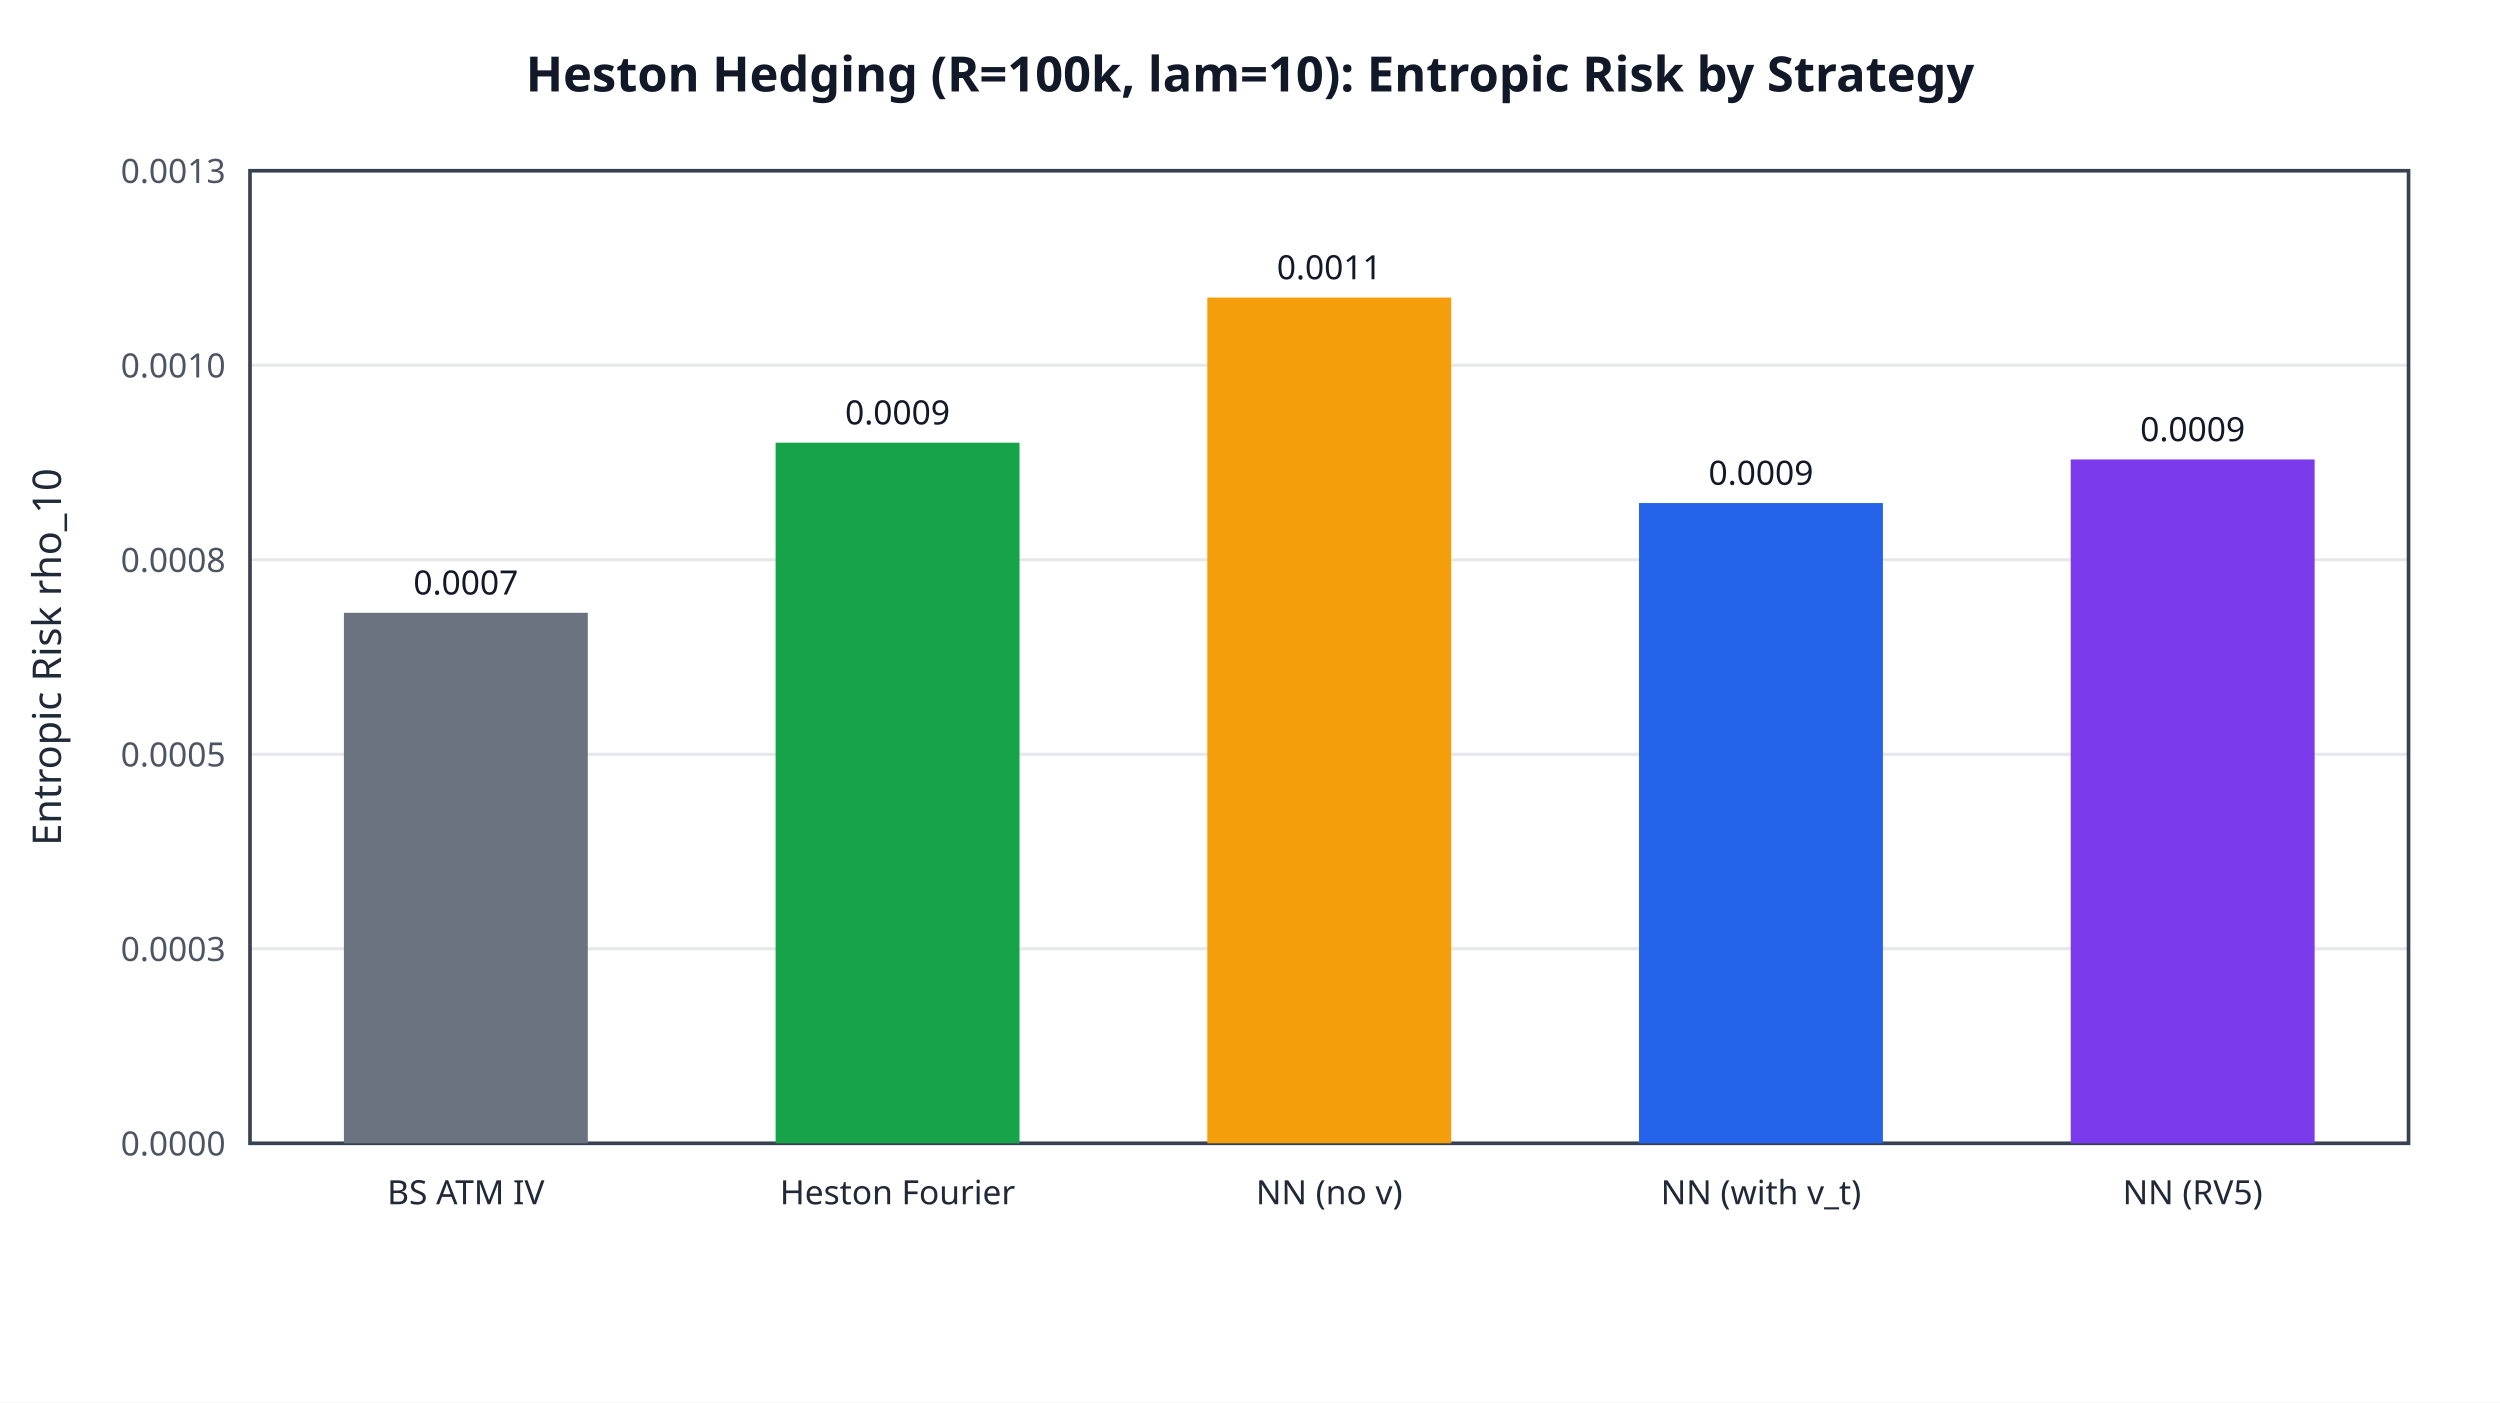
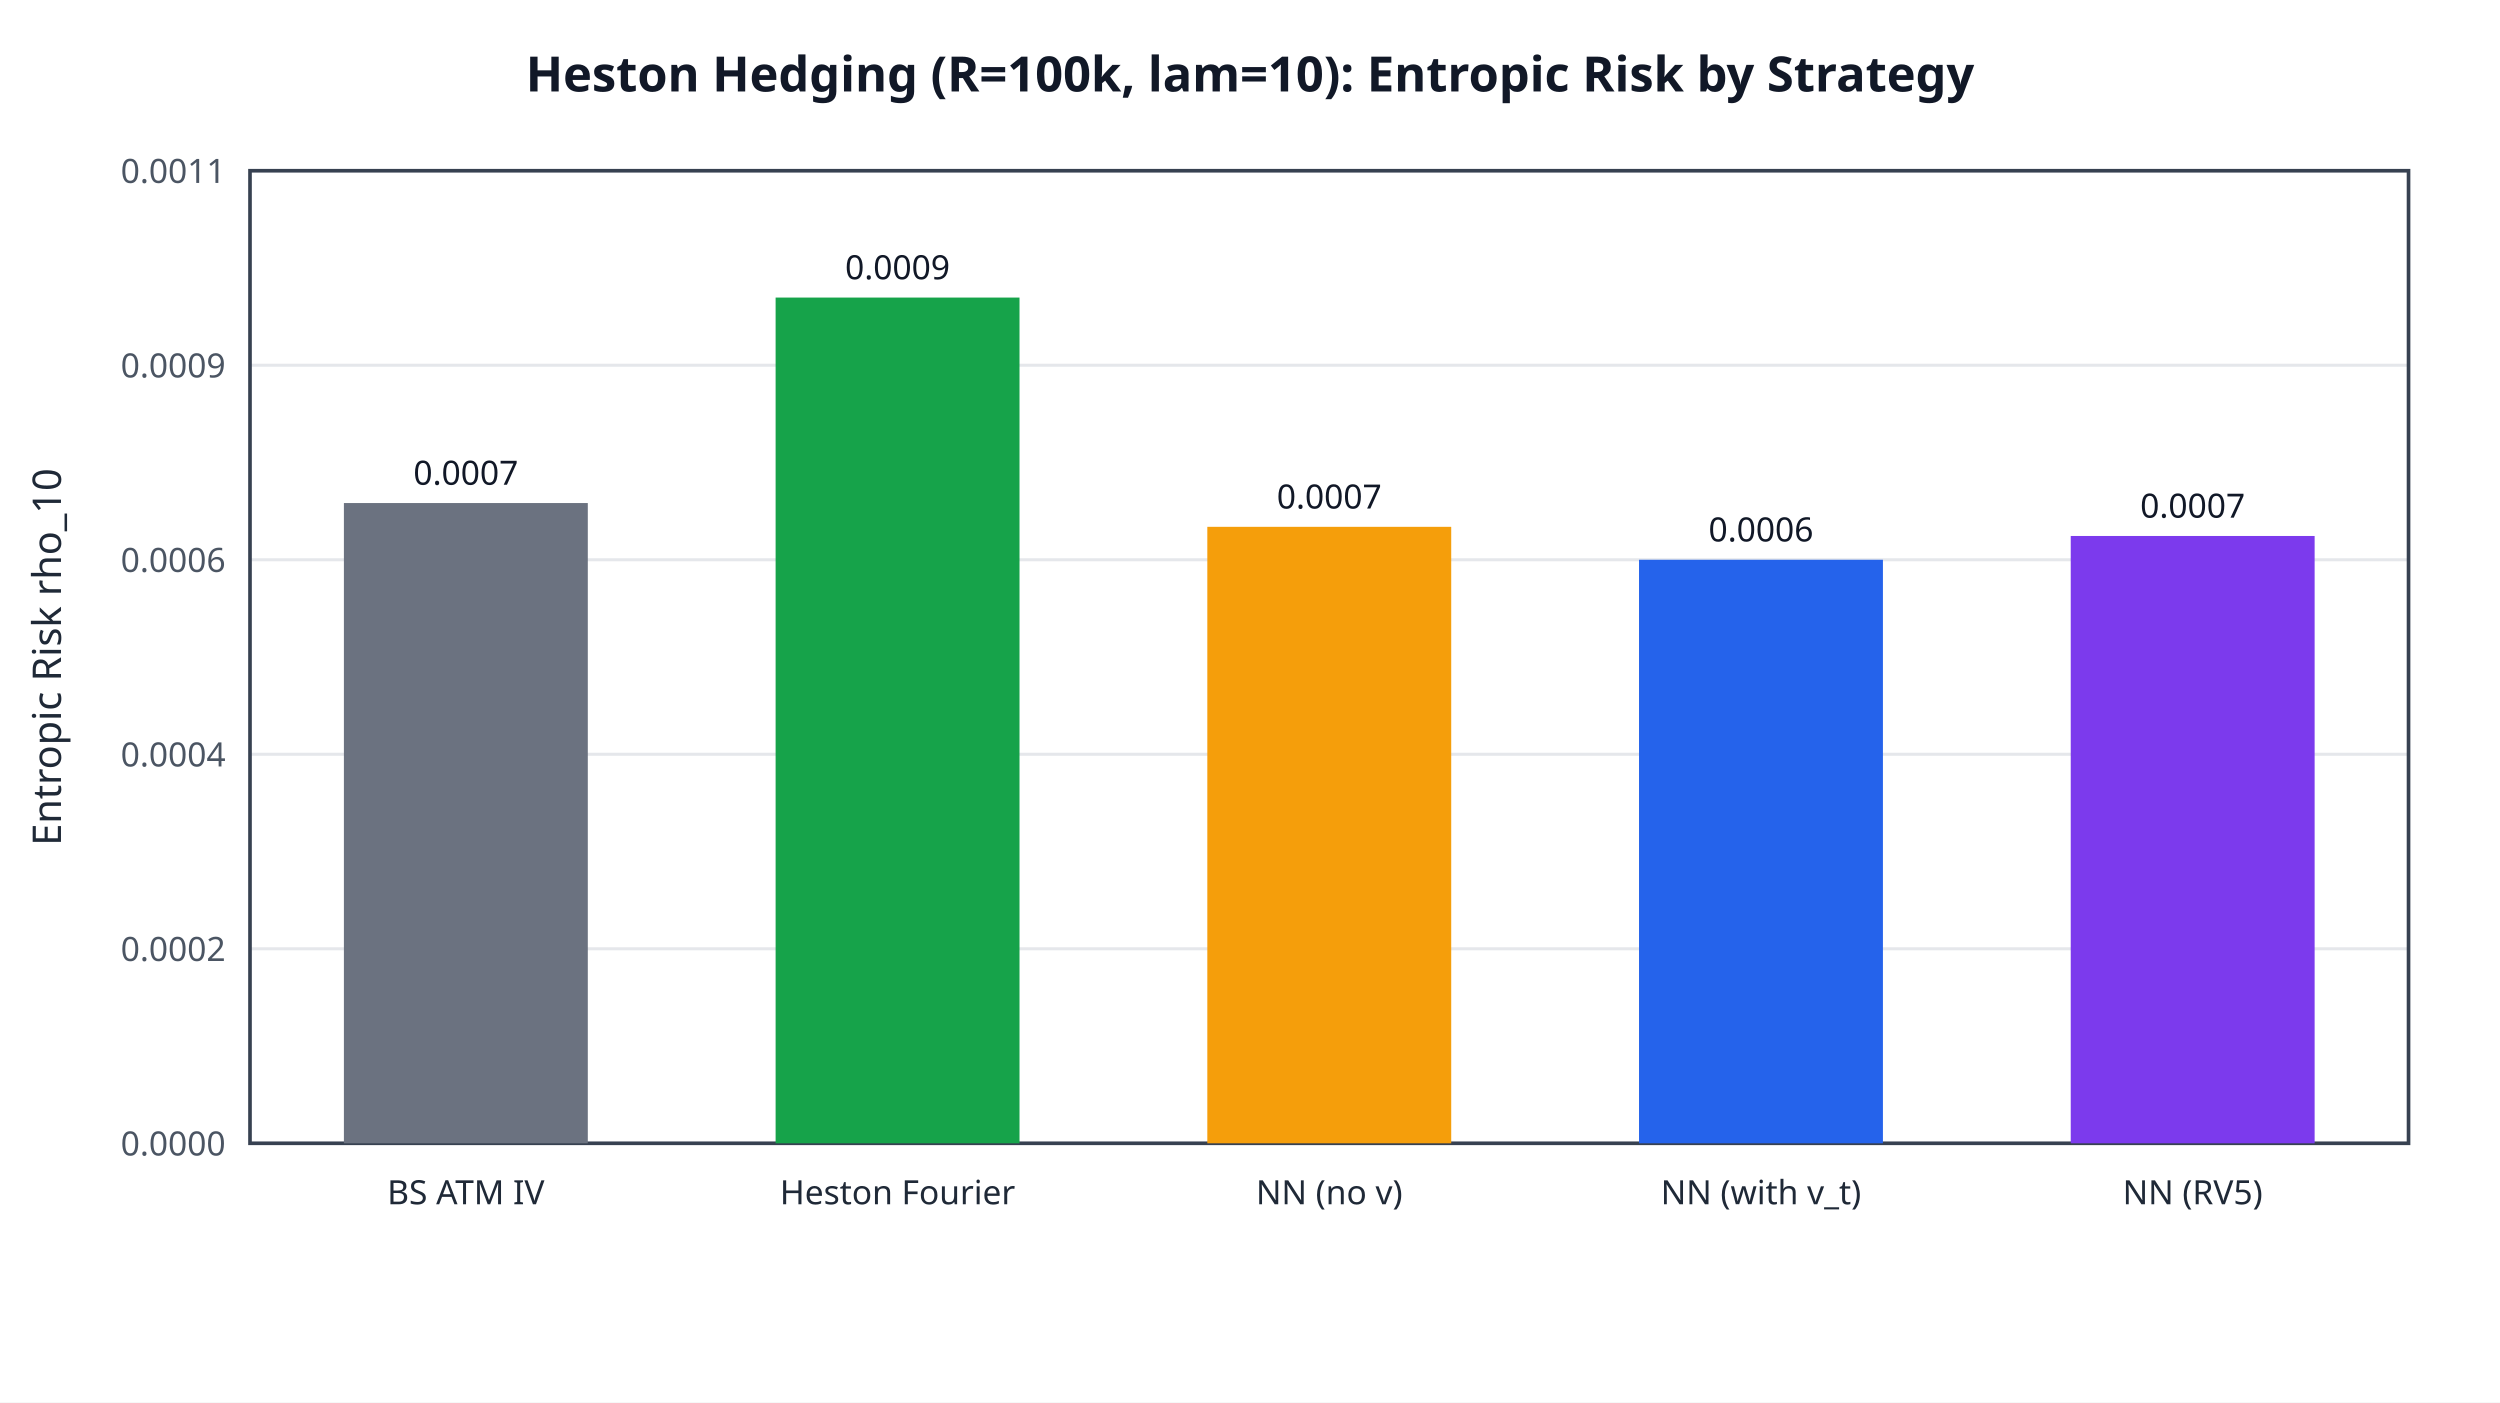
<svg xmlns="http://www.w3.org/2000/svg" width="820" height="460" viewBox="0 0 820 460">
  <rect width="820" height="460" fill="#ffffff" />
  <text x="410" y="30" text-anchor="middle" font-family="sans-serif" font-size="16" font-weight="bold" fill="#111827">Heston Hedging (R=100k, lam=10): Entropic Risk by Strategy</text>
  <line x1="82" y1="375.0" x2="790.0" y2="375.0" stroke="#e5e7eb" stroke-width="1" />
  <text x="74.0" y="379.0" text-anchor="end" font-family="sans-serif" font-size="11" fill="#4b5563">0.0000</text>
  <line x1="82" y1="311.2" x2="790.0" y2="311.2" stroke="#e5e7eb" stroke-width="1" />
-   <text x="74.0" y="315.2" text-anchor="end" font-family="sans-serif" font-size="11" fill="#4b5563">0.0003</text>
+   <text x="74.0" y="315.2" text-anchor="end" font-family="sans-serif" font-size="11" fill="#4b5563">0.0002</text>
  <line x1="82" y1="247.4" x2="790.0" y2="247.4" stroke="#e5e7eb" stroke-width="1" />
-   <text x="74.0" y="251.4" text-anchor="end" font-family="sans-serif" font-size="11" fill="#4b5563">0.0005</text>
+   <text x="74.0" y="251.4" text-anchor="end" font-family="sans-serif" font-size="11" fill="#4b5563">0.0004</text>
  <line x1="82" y1="183.6" x2="790.0" y2="183.6" stroke="#e5e7eb" stroke-width="1" />
-   <text x="74.0" y="187.6" text-anchor="end" font-family="sans-serif" font-size="11" fill="#4b5563">0.0008</text>
+   <text x="74.0" y="187.6" text-anchor="end" font-family="sans-serif" font-size="11" fill="#4b5563">0.0006</text>
  <line x1="82" y1="119.8" x2="790.0" y2="119.8" stroke="#e5e7eb" stroke-width="1" />
-   <text x="74.0" y="123.8" text-anchor="end" font-family="sans-serif" font-size="11" fill="#4b5563">0.0010</text>
+   <text x="74.0" y="123.8" text-anchor="end" font-family="sans-serif" font-size="11" fill="#4b5563">0.0009</text>
  <line x1="82" y1="56.0" x2="790.0" y2="56.0" stroke="#e5e7eb" stroke-width="1" />
-   <text x="74.0" y="60.0" text-anchor="end" font-family="sans-serif" font-size="11" fill="#4b5563">0.0013</text>
+   <text x="74.0" y="60.0" text-anchor="end" font-family="sans-serif" font-size="11" fill="#4b5563">0.0011</text>
  <rect x="82" y="56" width="708" height="319" fill="none" stroke="#374151" stroke-width="1.2" />
  <text x="20" y="215.5" text-anchor="middle" font-family="sans-serif" font-size="13" fill="#1f2937" transform="rotate(-90 20 215.5)">Entropic Risk rho_10</text>
-   <rect x="112.8" y="201.0" width="80.0" height="174.0" fill="#6b7280" />
-   <text x="152.8" y="195.0" text-anchor="middle" font-family="sans-serif" font-size="11" fill="#111827">0.0007</text>
+   <rect x="112.8" y="165.0" width="80.0" height="210.0" fill="#6b7280" />
+   <text x="152.8" y="159.0" text-anchor="middle" font-family="sans-serif" font-size="11" fill="#111827">0.0007</text>
  <text x="152.8" y="395.0" text-anchor="middle" font-family="sans-serif" font-size="11" fill="#1f2937">BS ATM IV</text>
-   <rect x="254.4" y="145.2" width="80.0" height="229.8" fill="#16a34a" />
-   <text x="294.4" y="139.2" text-anchor="middle" font-family="sans-serif" font-size="11" fill="#111827">0.0009</text>
+   <rect x="254.4" y="97.6" width="80.0" height="277.4" fill="#16a34a" />
+   <text x="294.4" y="91.6" text-anchor="middle" font-family="sans-serif" font-size="11" fill="#111827">0.0009</text>
  <text x="294.4" y="395.0" text-anchor="middle" font-family="sans-serif" font-size="11" fill="#1f2937">Heston Fourier</text>
-   <rect x="396.0" y="97.6" width="80.0" height="277.4" fill="#f59e0b" />
-   <text x="436.0" y="91.6" text-anchor="middle" font-family="sans-serif" font-size="11" fill="#111827">0.0011</text>
+   <rect x="396.0" y="172.8" width="80.0" height="202.2" fill="#f59e0b" />
+   <text x="436.0" y="166.8" text-anchor="middle" font-family="sans-serif" font-size="11" fill="#111827">0.0007</text>
  <text x="436.0" y="395.0" text-anchor="middle" font-family="sans-serif" font-size="11" fill="#1f2937">NN (no v)</text>
-   <rect x="537.6" y="165.0" width="80.0" height="210.0" fill="#2563eb" />
-   <text x="577.6" y="159.0" text-anchor="middle" font-family="sans-serif" font-size="11" fill="#111827">0.0009</text>
+   <rect x="537.6" y="183.6" width="80.0" height="191.4" fill="#2563eb" />
+   <text x="577.6" y="177.6" text-anchor="middle" font-family="sans-serif" font-size="11" fill="#111827">0.0006</text>
  <text x="577.6" y="395.0" text-anchor="middle" font-family="sans-serif" font-size="11" fill="#1f2937">NN (with v_t)</text>
-   <rect x="679.2" y="150.7" width="80.0" height="224.3" fill="#7c3aed" />
-   <text x="719.2" y="144.7" text-anchor="middle" font-family="sans-serif" font-size="11" fill="#111827">0.0009</text>
+   <rect x="679.2" y="175.8" width="80.0" height="199.2" fill="#7c3aed" />
+   <text x="719.2" y="169.8" text-anchor="middle" font-family="sans-serif" font-size="11" fill="#111827">0.0007</text>
  <text x="719.2" y="395.0" text-anchor="middle" font-family="sans-serif" font-size="11" fill="#1f2937">NN (RV5)</text>
</svg>
